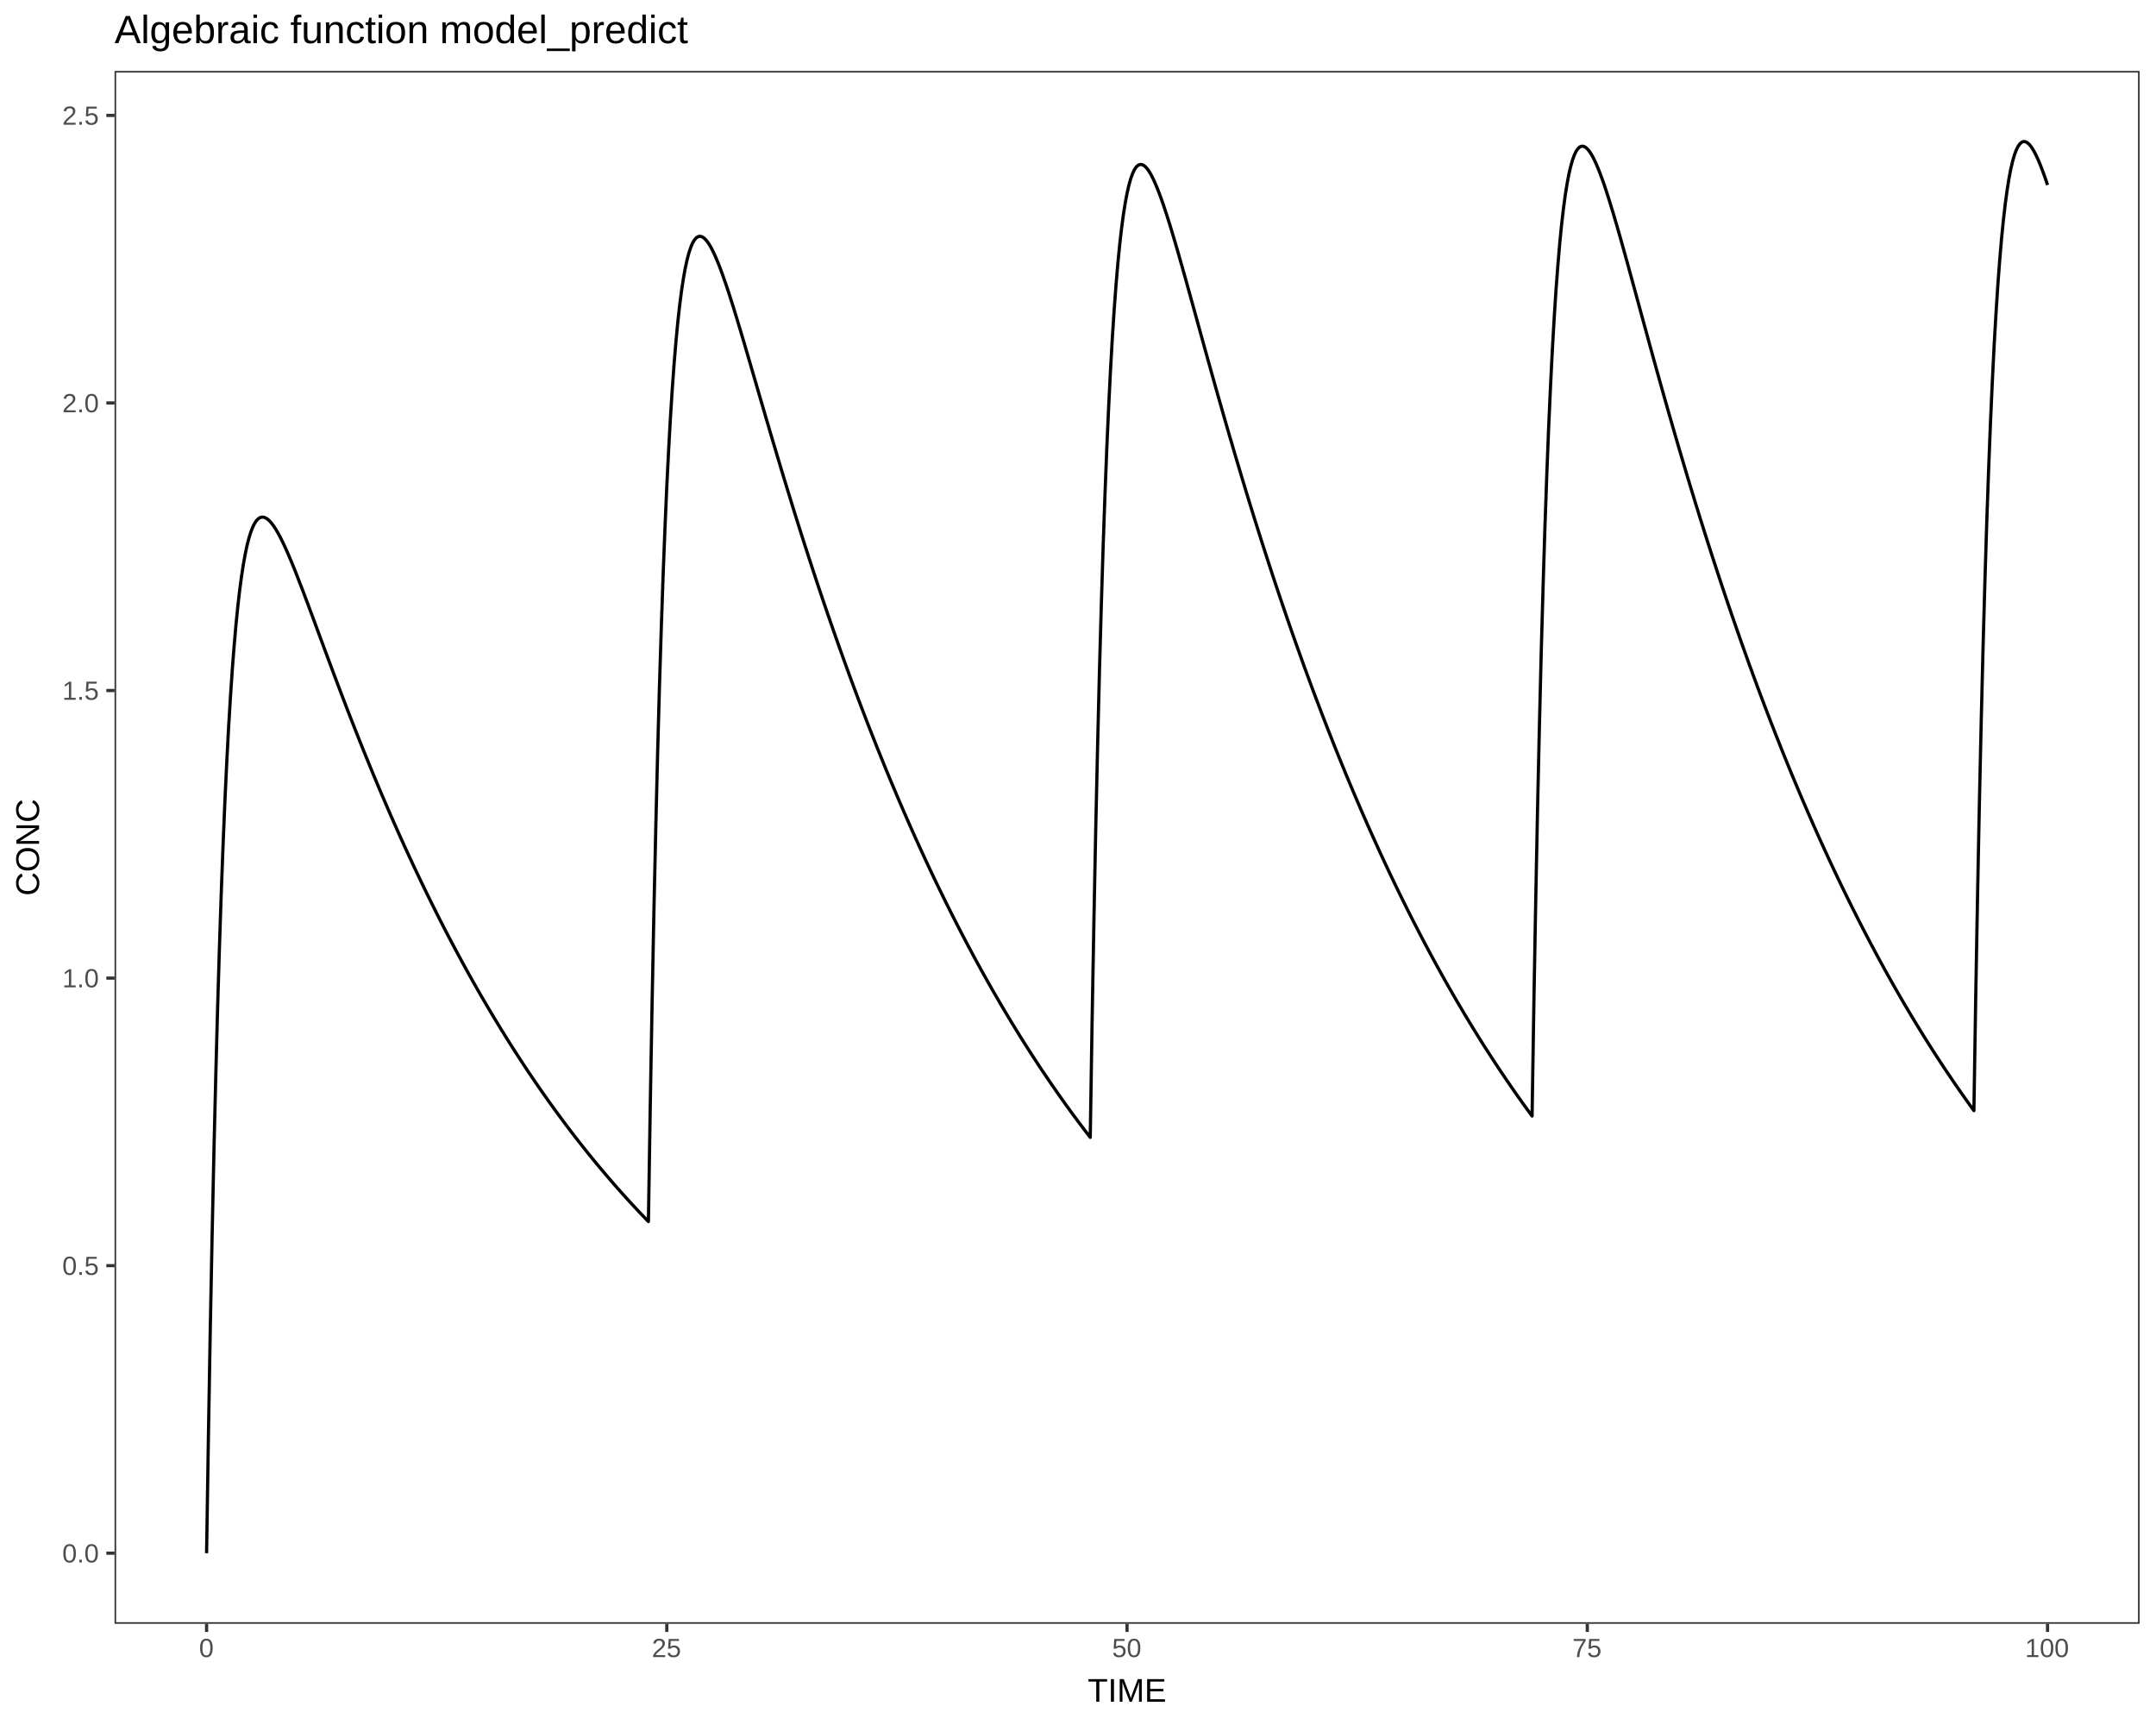
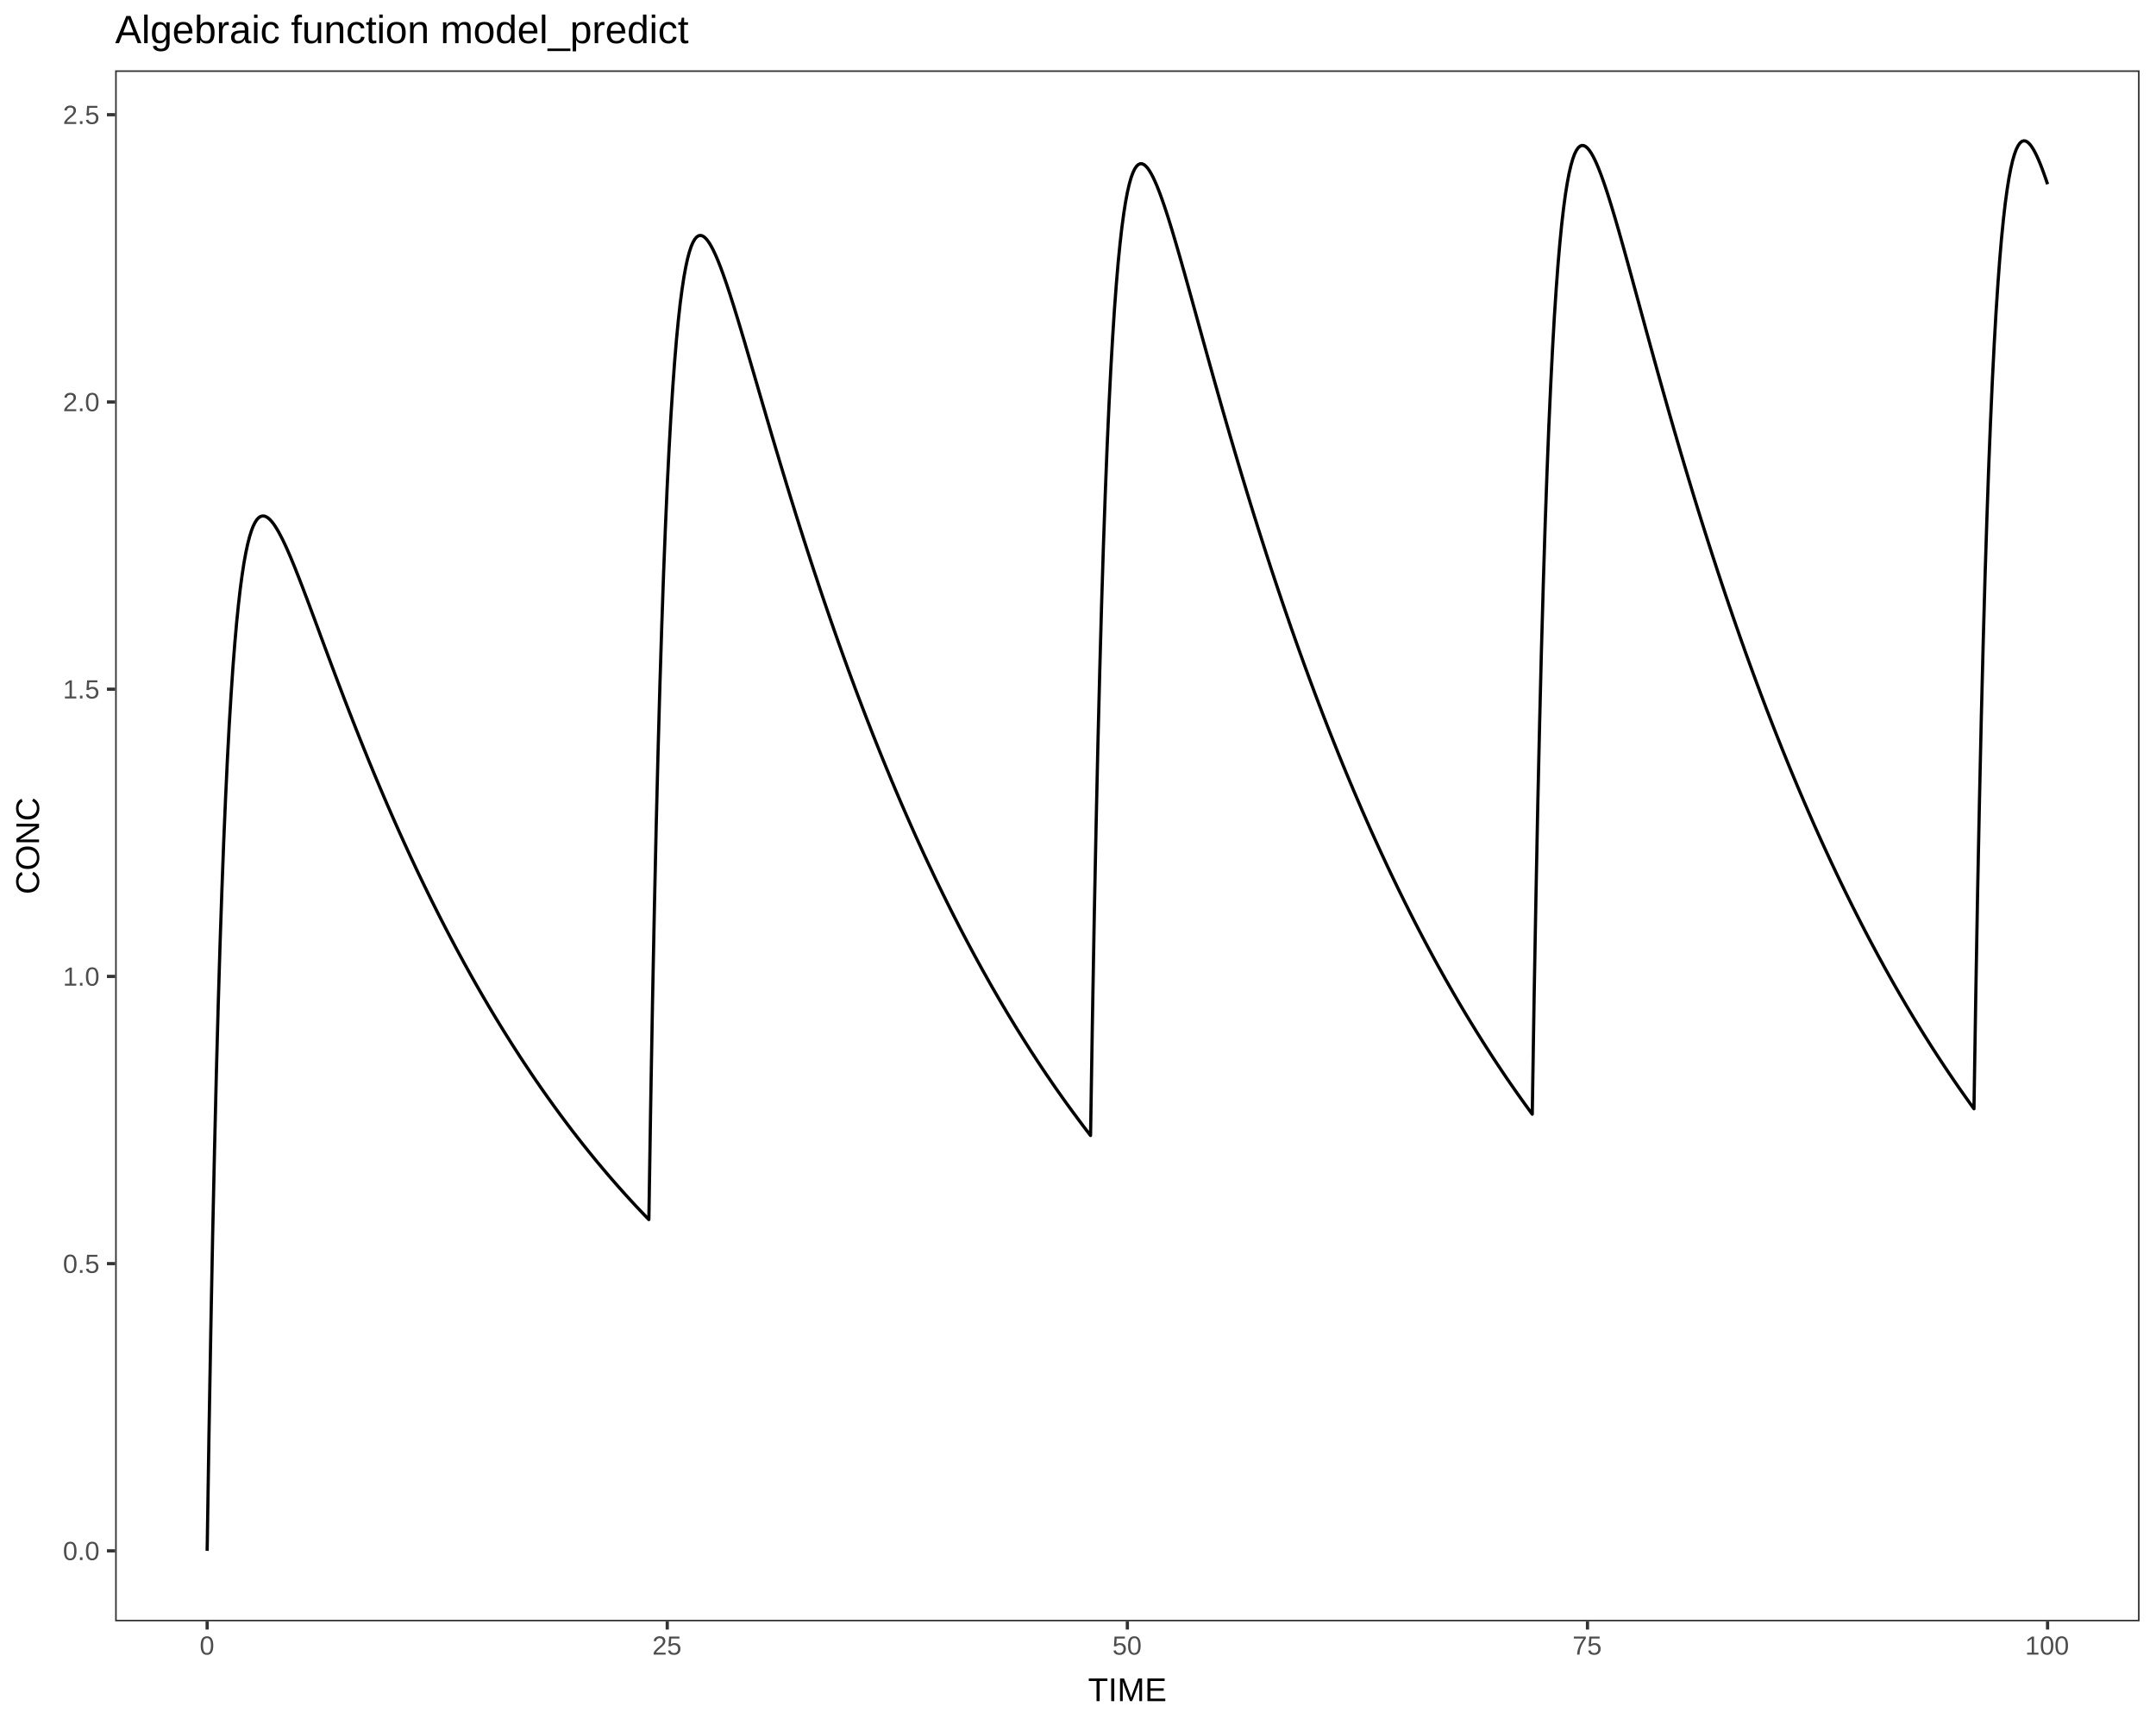
<svg xmlns="http://www.w3.org/2000/svg" viewBox="0 0 720.00 576.00">
  <defs>
    <style type="text/css">
    line, polyline, path, rect, circle {
      fill: none;
      stroke: #000000;
      stroke-linecap: round;
      stroke-linejoin: round;
      stroke-miterlimit: 10.00;
    }
  </style>
  </defs>
  <rect width="100%" height="100%" style="stroke: none; fill: #FFFFFF;" />
  <rect x="0.00" y="0.00" width="720.00" height="576.00" style="stroke-width: 1.07; stroke: #FFFFFF; fill: #FFFFFF;" />
  <defs>
-     <clipPath id="cpMzguMjQ1NHw3MTQuNTIxfDU0Mi4yMDN8MjMuNjk1NA==">
-       <rect x="38.25" y="23.70" width="676.28" height="518.51" />
+     <clipPath id="cpMzguNDQ4NXw3MTQuNTIxfDU0MS4zOTF8MjMuNDc2Nw==">
+       <rect x="38.45" y="23.48" width="676.07" height="517.91" />
    </clipPath>
  </defs>
-   <rect x="38.25" y="23.70" width="676.28" height="518.51" style="stroke-width: 1.07; stroke: none; fill: #FFFFFF;" clip-path="url(#cpMzguMjQ1NHw3MTQuNTIxfDU0Mi4yMDN8MjMuNjk1NA==)" />
-   <polyline points="68.99,518.63 69.60,479.59 70.21,444.48 70.83,412.93 71.44,384.61 72.06,359.20 72.67,336.43 73.29,316.04 73.90,297.80 74.52,281.51 75.13,266.99 75.75,254.06 76.36,242.57 76.98,232.38 77.59,223.37 78.21,215.42 78.82,208.44 79.44,202.32 80.05,196.99 80.67,192.37 81.28,188.39 81.90,184.99 82.51,182.11 83.13,179.70 83.74,177.72 84.36,176.12 84.97,174.86 85.58,173.92 86.20,173.26 86.81,172.85 87.43,172.68 88.04,172.70 88.66,172.92 89.27,173.29 89.89,173.82 90.50,174.48 91.12,175.26 91.73,176.15 92.35,177.14 92.96,178.21 93.58,179.36 94.19,180.58 94.81,181.86 95.42,183.19 96.04,184.57 96.65,186.00 97.27,187.46 97.88,188.95 98.50,190.48 99.11,192.03 99.72,193.60 100.34,195.19 100.95,196.79 101.57,198.41 102.18,200.04 102.80,201.68 103.41,203.32 104.03,204.98 104.64,206.63 105.26,208.29 105.87,209.95 106.49,211.62 107.10,213.28 107.72,214.94 108.33,216.60 108.95,218.25 109.56,219.91 110.18,221.56 110.79,223.20 111.41,224.84 112.02,226.47 112.64,228.10 113.25,229.73 113.87,231.34 114.48,232.95 115.09,234.56 115.71,236.16 116.32,237.75 116.94,239.33 117.55,240.90 118.17,242.47 118.78,244.03 119.40,245.59 120.01,247.13 120.63,248.67 121.24,250.20 121.86,251.72 122.47,253.23 123.09,254.74 123.70,256.24 124.32,257.73 124.93,259.21 125.55,260.68 126.16,262.15 126.78,263.61 127.39,265.06 128.01,266.50 128.62,267.93 129.24,269.36 129.85,270.78 130.46,272.19 131.08,273.59 131.69,274.98 132.31,276.37 132.92,277.75 133.54,279.12 134.15,280.48 134.77,281.84 135.38,283.19 136.00,284.53 136.61,285.86 137.23,287.19 137.84,288.51 138.46,289.82 139.07,291.12 139.69,292.42 140.30,293.71 140.92,294.99 141.53,296.26 142.15,297.53 142.76,298.79 143.38,300.04 143.99,301.28 144.61,302.52 145.22,303.75 145.83,304.98 146.45,306.20 147.06,307.41 147.68,308.61 148.29,309.81 148.91,311.00 149.52,312.18 150.14,313.36 150.75,314.52 151.37,315.69 151.98,316.84 152.60,317.99 153.21,319.14 153.83,320.27 154.44,321.40 155.06,322.53 155.67,323.65 156.29,324.76 156.90,325.86 157.52,326.96 158.13,328.05 158.75,329.14 159.36,330.22 159.97,331.29 160.59,332.36 161.20,333.42 161.82,334.47 162.43,335.52 163.05,336.57 163.66,337.60 164.28,338.64 164.89,339.66 165.51,340.68 166.12,341.70 166.74,342.70 167.35,343.71 167.97,344.70 168.58,345.69 169.20,346.68 169.81,347.66 170.43,348.63 171.04,349.60 171.66,350.57 172.27,351.52 172.89,352.48 173.50,353.42 174.12,354.36 174.73,355.30 175.34,356.23 175.96,357.16 176.57,358.08 177.19,358.99 177.80,359.90 178.42,360.80 179.03,361.70 179.65,362.60 180.26,363.49 180.88,364.37 181.49,365.25 182.11,366.12 182.72,366.99 183.34,367.86 183.95,368.72 184.57,369.57 185.18,370.42 185.80,371.26 186.41,372.10 187.03,372.94 187.64,373.77 188.26,374.59 188.87,375.42 189.49,376.23 190.10,377.04 190.71,377.85 191.33,378.65 191.94,379.45 192.56,380.24 193.17,381.03 193.79,381.82 194.40,382.59 195.02,383.37 195.63,384.14 196.25,384.91 196.86,385.67 197.48,386.43 198.09,387.18 198.71,387.93 199.32,388.67 199.94,389.41 200.55,390.15 201.17,390.88 201.78,391.61 202.40,392.33 203.01,393.05 203.63,393.77 204.24,394.48 204.85,395.19 205.47,395.89 206.08,396.59 206.70,397.29 207.31,397.98 207.93,398.67 208.54,399.35 209.16,400.03 209.77,400.70 210.39,401.38 211.00,402.04 211.62,402.71 212.23,403.37 212.85,404.03 213.46,404.68 214.08,405.33 214.69,405.97 215.31,406.62 215.92,407.25 216.54,407.89 217.15,369.47 217.77,334.99 218.38,304.07 219.00,276.37 219.61,251.57 220.22,229.41 220.84,209.63 221.45,192.00 222.07,176.32 222.68,162.39 223.30,150.06 223.91,139.16 224.53,129.56 225.14,121.14 225.76,113.78 226.37,107.37 226.99,101.83 227.60,97.07 228.22,93.02 228.83,89.61 229.45,86.77 230.06,84.44 230.68,82.59 231.29,81.16 231.91,80.11 232.52,79.41 233.14,79.01 233.75,78.89 234.37,79.02 234.98,79.38 235.59,79.94 236.21,80.68 236.82,81.58 237.44,82.63 238.05,83.81 238.67,85.11 239.28,86.51 239.90,88.01 240.51,89.59 241.13,91.25 241.74,92.97 242.36,94.74 242.97,96.57 243.59,98.45 244.20,100.36 244.82,102.31 245.43,104.29 246.05,106.30 246.66,108.33 247.28,110.37 247.89,112.44 248.51,114.51 249.12,116.60 249.74,118.70 250.35,120.80 250.96,122.91 251.58,125.02 252.19,127.13 252.81,129.24 253.42,131.35 254.04,133.46 254.65,135.57 255.27,137.67 255.88,139.77 256.50,141.87 257.11,143.96 257.73,146.04 258.34,148.11 258.96,150.18 259.57,152.24 260.19,154.29 260.80,156.34 261.42,158.37 262.03,160.40 262.65,162.41 263.26,164.42 263.88,166.42 264.49,168.41 265.10,170.39 265.72,172.36 266.33,174.32 266.95,176.27 267.56,178.21 268.18,180.14 268.79,182.06 269.41,183.97 270.02,185.87 270.64,187.76 271.25,189.64 271.87,191.51 272.48,193.37 273.10,195.22 273.71,197.06 274.33,198.88 274.94,200.70 275.56,202.51 276.17,204.31 276.79,206.10 277.40,207.88 278.02,209.65 278.63,211.40 279.25,213.15 279.86,214.89 280.47,216.62 281.09,218.34 281.70,220.05 282.32,221.75 282.93,223.44 283.55,225.12 284.16,226.80 284.78,228.46 285.39,230.11 286.01,231.75 286.62,233.39 287.24,235.01 287.85,236.63 288.47,238.24 289.08,239.83 289.70,241.42 290.31,243.00 290.93,244.57 291.54,246.13 292.16,247.69 292.77,249.23 293.39,250.76 294.00,252.29 294.62,253.81 295.23,255.32 295.84,256.82 296.46,258.31 297.07,259.79 297.69,261.27 298.30,262.73 298.92,264.19 299.53,265.64 300.15,267.08 300.76,268.52 301.38,269.94 301.99,271.36 302.61,272.77 303.22,274.17 303.84,275.56 304.45,276.95 305.07,278.32 305.68,279.69 306.30,281.05 306.91,282.41 307.53,283.75 308.14,285.09 308.76,286.42 309.37,287.75 309.99,289.06 310.60,290.37 311.21,291.67 311.83,292.96 312.44,294.25 313.06,295.53 313.67,296.80 314.29,298.06 314.90,299.32 315.52,300.57 316.13,301.81 316.75,303.05 317.36,304.28 317.98,305.50 318.59,306.71 319.21,307.92 319.82,309.12 320.44,310.31 321.05,311.50 321.67,312.68 322.28,313.85 322.90,315.02 323.51,316.18 324.13,317.33 324.74,318.48 325.35,319.62 325.97,320.76 326.58,321.88 327.20,323.00 327.81,324.12 328.43,325.23 329.04,326.33 329.66,327.43 330.27,328.51 330.89,329.60 331.50,330.68 332.12,331.75 332.73,332.81 333.35,333.87 333.96,334.92 334.58,335.97 335.19,337.01 335.81,338.05 336.42,339.07 337.04,340.10 337.65,341.11 338.27,342.13 338.88,343.13 339.50,344.13 340.11,345.13 340.72,346.12 341.34,347.10 341.95,348.08 342.57,349.05 343.18,350.01 343.80,350.97 344.41,351.93 345.03,352.88 345.64,353.82 346.26,354.76 346.87,355.70 347.49,356.63 348.10,357.55 348.72,358.47 349.33,359.38 349.95,360.29 350.56,361.19 351.18,362.09 351.79,362.98 352.41,363.86 353.02,364.75 353.64,365.62 354.25,366.50 354.87,367.36 355.48,368.22 356.09,369.08 356.71,369.93 357.32,370.78 357.94,371.62 358.55,372.46 359.17,373.29 359.78,374.12 360.40,374.95 361.01,375.76 361.63,376.58 362.24,377.39 362.86,378.19 363.47,378.99 364.09,379.79 364.70,341.53 365.32,307.21 365.93,276.45 366.55,248.90 367.16,224.26 367.78,202.26 368.39,182.63 369.01,165.16 369.62,149.63 370.24,135.85 370.85,123.67 371.46,112.92 372.08,103.48 372.69,95.20 373.31,87.98 373.92,81.72 374.54,76.33 375.15,71.72 375.77,67.81 376.38,64.54 377.00,61.84 377.61,59.66 378.23,57.95 378.84,56.66 379.46,55.75 380.07,55.18 380.69,54.93 381.30,54.94 381.92,55.21 382.53,55.70 383.15,56.40 383.76,57.27 384.38,58.31 384.99,59.49 385.60,60.81 386.22,62.23 386.83,63.77 387.45,65.39 388.06,67.10 388.68,68.89 389.29,70.73 389.91,72.64 390.52,74.59 391.14,76.60 391.75,78.63 392.37,80.71 392.98,82.81 393.60,84.94 394.21,87.09 394.83,89.26 395.44,91.44 396.06,93.64 396.67,95.84 397.29,98.06 397.90,100.28 398.52,102.50 399.13,104.73 399.75,106.96 400.36,109.18 400.97,111.41 401.59,113.63 402.20,115.85 402.82,118.07 403.43,120.28 404.05,122.48 404.66,124.68 405.28,126.87 405.89,129.06 406.51,131.24 407.12,133.40 407.74,135.56 408.35,137.71 408.97,139.85 409.58,141.99 410.20,144.11 410.81,146.22 411.43,148.32 412.04,150.42 412.66,152.50 413.27,154.57 413.89,156.63 414.50,158.68 415.12,160.72 415.73,162.75 416.34,164.77 416.96,166.78 417.57,168.78 418.19,170.76 418.80,172.74 419.42,174.71 420.03,176.66 420.65,178.60 421.26,180.54 421.88,182.46 422.49,184.37 423.11,186.28 423.72,188.17 424.34,190.05 424.95,191.92 425.57,193.78 426.18,195.63 426.80,197.47 427.41,199.29 428.03,201.11 428.64,202.92 429.26,204.72 429.87,206.51 430.48,208.28 431.10,210.05 431.71,211.81 432.33,213.56 432.94,215.29 433.56,217.02 434.17,218.74 434.79,220.45 435.40,222.15 436.02,223.84 436.63,225.52 437.25,227.19 437.86,228.85 438.48,230.50 439.09,232.14 439.71,233.77 440.32,235.39 440.94,237.01 441.55,238.61 442.17,240.21 442.78,241.79 443.40,243.37 444.01,244.94 444.63,246.50 445.24,248.05 445.85,249.59 446.47,251.12 447.08,252.65 447.70,254.16 448.31,255.67 448.93,257.17 449.54,258.66 450.16,260.14 450.77,261.61 451.39,263.08 452.00,264.53 452.62,265.98 453.23,267.42 453.85,268.85 454.46,270.28 455.08,271.69 455.69,273.10 456.31,274.50 456.92,275.89 457.54,277.27 458.15,278.65 458.77,280.01 459.38,281.37 460.00,282.73 460.61,284.07 461.22,285.41 461.84,286.73 462.45,288.06 463.07,289.37 463.68,290.68 464.30,291.98 464.91,293.27 465.53,294.55 466.14,295.83 466.76,297.10 467.37,298.36 467.99,299.61 468.60,300.86 469.22,302.10 469.83,303.34 470.45,304.56 471.06,305.78 471.68,307.00 472.29,308.20 472.91,309.40 473.52,310.59 474.14,311.78 474.75,312.96 475.37,314.13 475.98,315.30 476.59,316.45 477.21,317.61 477.82,318.75 478.44,319.89 479.05,321.02 479.67,322.15 480.28,323.27 480.90,324.38 481.51,325.49 482.13,326.59 482.74,327.68 483.36,328.77 483.97,329.85 484.59,330.93 485.20,332.00 485.82,333.06 486.43,334.12 487.05,335.17 487.66,336.22 488.28,337.26 488.89,338.29 489.51,339.32 490.12,340.34 490.73,341.35 491.35,342.36 491.96,343.37 492.58,344.37 493.19,345.36 493.81,346.35 494.42,347.33 495.04,348.31 495.65,349.28 496.27,350.24 496.88,351.20 497.50,352.15 498.11,353.10 498.73,354.05 499.34,354.98 499.96,355.92 500.57,356.84 501.19,357.77 501.80,358.68 502.42,359.59 503.03,360.50 503.65,361.40 504.26,362.30 504.88,363.19 505.49,364.07 506.10,364.95 506.72,365.83 507.33,366.70 507.95,367.57 508.56,368.43 509.18,369.28 509.79,370.13 510.41,370.98 511.02,371.82 511.64,372.66 512.25,334.44 512.87,300.16 513.48,269.44 514.10,241.93 514.71,217.34 515.33,195.37 515.94,175.78 516.56,158.35 517.17,142.85 517.79,129.12 518.40,116.98 519.02,106.27 519.63,96.86 520.25,88.62 520.86,81.44 521.47,75.22 522.09,69.86 522.70,65.28 523.32,61.41 523.93,58.18 524.55,55.52 525.16,53.38 525.78,51.70 526.39,50.45 527.01,49.57 527.62,49.04 528.24,48.81 528.85,48.87 529.47,49.17 530.08,49.70 530.70,50.42 531.31,51.33 531.93,52.40 532.54,53.62 533.16,54.97 533.77,56.43 534.39,58.00 535.00,59.66 535.62,61.40 536.23,63.21 536.84,65.09 537.46,67.03 538.07,69.02 538.69,71.05 539.30,73.12 539.92,75.23 540.53,77.36 541.15,79.52 541.76,81.70 542.38,83.90 542.99,86.11 543.61,88.34 544.22,90.58 544.84,92.82 545.45,95.07 546.07,97.32 546.68,99.58 547.30,101.84 547.91,104.09 548.53,106.35 549.14,108.60 549.76,110.85 550.37,113.09 550.98,115.33 551.60,117.57 552.21,119.79 552.83,122.01 553.44,124.22 554.06,126.43 554.67,128.62 555.29,130.81 555.90,132.99 556.52,135.16 557.13,137.31 557.75,139.46 558.36,141.60 558.98,143.73 559.59,145.85 560.21,147.96 560.82,150.06 561.44,152.14 562.05,154.22 562.67,156.28 563.28,158.34 563.90,160.38 564.51,162.42 565.13,164.44 565.74,166.45 566.35,168.45 566.97,170.44 567.58,172.42 568.20,174.39 568.81,176.35 569.43,178.29 570.04,180.23 570.66,182.16 571.27,184.07 571.89,185.97 572.50,187.87 573.12,189.75 573.73,191.62 574.35,193.48 574.96,195.34 575.58,197.18 576.19,199.01 576.81,200.83 577.42,202.64 578.04,204.44 578.65,206.23 579.27,208.01 579.88,209.77 580.50,211.53 581.11,213.28 581.72,215.02 582.34,216.75 582.95,218.47 583.57,220.18 584.18,221.88 584.80,223.57 585.41,225.25 586.03,226.93 586.64,228.59 587.26,230.24 587.87,231.88 588.49,233.52 589.10,235.14 589.72,236.76 590.33,238.36 590.95,239.96 591.56,241.55 592.18,243.13 592.79,244.70 593.41,246.26 594.02,247.81 594.64,249.35 595.25,250.89 595.86,252.41 596.48,253.93 597.09,255.44 597.71,256.94 598.32,258.43 598.94,259.91 599.55,261.38 600.17,262.85 600.78,264.31 601.40,265.76 602.01,267.20 602.63,268.63 603.24,270.05 603.86,271.47 604.47,272.88 605.09,274.28 605.70,275.67 606.32,277.06 606.93,278.43 607.55,279.80 608.16,281.16 608.78,282.52 609.39,283.86 610.01,285.20 610.62,286.53 611.23,287.85 611.85,289.17 612.46,290.47 613.08,291.77 613.69,293.07 614.31,294.35 614.92,295.63 615.54,296.90 616.15,298.16 616.77,299.42 617.38,300.67 618.00,301.91 618.61,303.15 619.23,304.37 619.84,305.59 620.46,306.81 621.07,308.02 621.69,309.22 622.30,310.41 622.92,311.60 623.53,312.77 624.15,313.95 624.76,315.11 625.38,316.27 625.99,317.43 626.60,318.57 627.22,319.71 627.83,320.85 628.45,321.97 629.06,323.09 629.68,324.21 630.29,325.32 630.91,326.42 631.52,327.51 632.14,328.60 632.75,329.68 633.37,330.76 633.98,331.83 634.60,332.90 635.21,333.95 635.83,335.01 636.44,336.05 637.06,337.09 637.67,338.13 638.29,339.16 638.90,340.18 639.52,341.20 640.13,342.21 640.75,343.21 641.36,344.21 641.97,345.21 642.59,346.19 643.20,347.18 643.82,348.15 644.43,349.13 645.05,350.09 645.66,351.05 646.28,352.01 646.89,352.96 647.51,353.90 648.12,354.84 648.74,355.77 649.35,356.70 649.97,357.62 650.58,358.54 651.20,359.45 651.81,360.36 652.43,361.26 653.04,362.16 653.66,363.05 654.27,363.94 654.89,364.82 655.50,365.69 656.11,366.57 656.73,367.43 657.34,368.29 657.96,369.15 658.57,370.00 659.19,370.85 659.80,332.64 660.42,298.37 661.03,267.66 661.65,240.16 662.26,215.58 662.88,193.62 663.49,174.04 664.11,156.62 664.72,141.14 665.34,127.41 665.95,115.28 666.57,104.58 667.18,95.18 667.80,86.95 668.41,79.78 669.03,73.57 669.64,68.22 670.26,63.65 670.87,59.79 671.48,56.56 672.10,53.91 672.71,51.78 673.33,50.11 673.94,48.87 674.56,48.00 675.17,47.48 675.79,47.26 676.40,47.33 677.02,47.64 677.63,48.17 678.25,48.91 678.86,49.83 679.48,50.91 680.09,52.13 680.71,53.49 681.32,54.96 681.94,56.53 682.55,58.20 683.17,59.95 683.78,61.77 " style="stroke-width: 1.07; stroke-linecap: butt;" clip-path="url(#cpMzguMjQ1NHw3MTQuNTIxfDU0Mi4yMDN8MjMuNjk1NA==)" />
-   <rect x="38.25" y="23.70" width="676.28" height="518.51" style="stroke-width: 1.07; stroke: #333333;" clip-path="url(#cpMzguMjQ1NHw3MTQuNTIxfDU0Mi4yMDN8MjMuNjk1NA==)" />
+   <rect x="38.45" y="23.48" width="676.07" height="517.91" style="stroke-width: 1.07; stroke: none; fill: #FFFFFF;" clip-path="url(#cpMzguNDQ4NXw3MTQuNTIxfDU0MS4zOTF8MjMuNDc2Nw==)" />
+   <polyline points="69.18,517.85 69.79,478.85 70.41,443.78 71.02,412.27 71.64,383.98 72.25,358.60 72.87,335.85 73.48,315.48 74.10,297.27 74.71,281.00 75.33,266.49 75.94,253.58 76.55,242.10 77.17,231.92 77.78,222.92 78.40,214.99 79.01,208.01 79.63,201.90 80.24,196.58 80.86,191.96 81.47,187.98 82.09,184.58 82.70,181.71 83.32,179.30 83.93,177.32 84.54,175.72 85.16,174.47 85.77,173.53 86.39,172.87 87.00,172.46 87.62,172.29 88.23,172.31 88.85,172.53 89.46,172.90 90.08,173.43 90.69,174.09 91.31,174.87 91.92,175.76 92.53,176.75 93.15,177.82 93.76,178.97 94.38,180.18 94.99,181.46 95.61,182.79 96.22,184.17 96.84,185.59 97.45,187.05 98.07,188.55 98.68,190.07 99.29,191.62 99.91,193.18 100.52,194.77 101.14,196.37 101.75,197.99 102.37,199.62 102.98,201.26 103.60,202.90 104.21,204.55 104.83,206.20 105.44,207.86 106.06,209.52 106.67,211.18 107.28,212.84 107.90,214.50 108.51,216.16 109.13,217.81 109.74,219.46 110.36,221.11 110.97,222.75 111.59,224.39 112.20,226.02 112.82,227.65 113.43,229.27 114.05,230.89 114.66,232.50 115.27,234.10 115.89,235.69 116.50,237.28 117.12,238.86 117.73,240.44 118.35,242.00 118.96,243.56 119.58,245.11 120.19,246.66 120.81,248.19 121.42,249.72 122.04,251.24 122.65,252.75 123.26,254.26 123.88,255.75 124.49,257.24 125.11,258.72 125.72,260.19 126.34,261.66 126.95,263.11 127.57,264.56 128.18,266.00 128.80,267.43 129.41,268.86 130.03,270.27 130.64,271.68 131.25,273.08 131.87,274.48 132.48,275.86 133.10,277.24 133.71,278.61 134.33,279.97 134.94,281.33 135.56,282.67 136.17,284.01 136.79,285.34 137.40,286.67 138.02,287.98 138.63,289.29 139.24,290.60 139.86,291.89 140.47,293.18 141.09,294.46 141.70,295.73 142.32,296.99 142.93,298.25 143.55,299.50 144.16,300.75 144.78,301.98 145.39,303.21 146.01,304.44 146.62,305.65 147.23,306.86 147.85,308.06 148.46,309.26 149.08,310.45 149.69,311.63 150.31,312.80 150.92,313.97 151.54,315.13 152.15,316.29 152.77,317.44 153.38,318.58 154.00,319.72 154.61,320.84 155.22,321.97 155.84,323.08 156.45,324.19 157.07,325.30 157.68,326.39 158.30,327.48 158.91,328.57 159.53,329.65 160.14,330.72 160.76,331.79 161.37,332.85 161.99,333.90 162.60,334.95 163.21,335.99 163.83,337.03 164.44,338.06 165.06,339.08 165.67,340.10 166.29,341.11 166.90,342.12 167.52,343.12 168.13,344.12 168.75,345.11 169.36,346.09 169.98,347.07 170.59,348.04 171.20,349.01 171.82,349.97 172.43,350.93 173.05,351.88 173.66,352.83 174.28,353.77 174.89,354.70 175.51,355.63 176.12,356.55 176.74,357.47 177.35,358.39 177.97,359.30 178.58,360.20 179.19,361.10 179.81,361.99 180.42,362.88 181.04,363.76 181.65,364.64 182.27,365.51 182.88,366.38 183.50,367.24 184.11,368.10 184.73,368.96 185.34,369.80 185.96,370.65 186.57,371.49 187.18,372.32 187.80,373.15 188.41,373.97 189.03,374.79 189.64,375.61 190.26,376.42 190.87,377.23 191.49,378.03 192.10,378.82 192.72,379.62 193.33,380.40 193.95,381.19 194.56,381.97 195.17,382.74 195.79,383.51 196.40,384.27 197.02,385.04 197.63,385.79 198.25,386.55 198.86,387.29 199.48,388.04 200.09,388.78 200.71,389.51 201.32,390.24 201.94,390.97 202.55,391.69 203.16,392.41 203.78,393.13 204.39,393.84 205.01,394.54 205.62,395.25 206.24,395.95 206.85,396.64 207.47,397.33 208.08,398.02 208.70,398.70 209.31,399.38 209.92,400.05 210.54,400.73 211.15,401.39 211.77,402.06 212.38,402.72 213.00,403.37 213.61,404.02 214.23,404.67 214.84,405.32 215.46,405.96 216.07,406.60 216.69,407.23 217.30,368.86 217.91,334.42 218.53,303.53 219.14,275.86 219.76,251.09 220.37,228.96 220.99,209.20 221.60,191.59 222.22,175.93 222.83,162.02 223.45,149.70 224.06,138.81 224.68,129.22 225.29,120.81 225.90,113.45 226.52,107.06 227.13,101.52 227.75,96.77 228.36,92.72 228.98,89.31 229.59,86.47 230.21,84.16 230.82,82.31 231.44,80.88 232.05,79.83 232.67,79.12 233.28,78.73 233.89,78.61 234.51,78.74 235.12,79.09 235.74,79.65 236.35,80.39 236.97,81.30 237.58,82.34 238.20,83.52 238.81,84.82 239.43,86.22 240.04,87.72 240.66,89.30 241.27,90.95 241.88,92.67 242.50,94.44 243.11,96.27 243.73,98.14 244.34,100.06 244.96,102.00 245.57,103.98 246.19,105.99 246.80,108.01 247.42,110.06 248.03,112.12 248.65,114.19 249.26,116.28 249.87,118.37 250.49,120.47 251.10,122.57 251.72,124.68 252.33,126.79 252.95,128.90 253.56,131.01 254.18,133.12 254.79,135.22 255.41,137.32 256.02,139.42 256.64,141.51 257.25,143.60 257.86,145.68 258.48,147.75 259.09,149.82 259.71,151.87 260.32,153.92 260.94,155.97 261.55,158.00 262.17,160.02 262.78,162.04 263.40,164.04 264.01,166.04 264.63,168.03 265.24,170.00 265.85,171.97 266.47,173.93 267.08,175.88 267.70,177.81 268.31,179.74 268.93,181.66 269.54,183.57 270.16,185.47 270.77,187.35 271.39,189.23 272.00,191.10 272.62,192.95 273.23,194.80 273.84,196.64 274.46,198.46 275.07,200.28 275.69,202.09 276.30,203.88 276.92,205.67 277.53,207.45 278.15,209.21 278.76,210.97 279.38,212.72 279.99,214.46 280.61,216.18 281.22,217.90 281.83,219.61 282.45,221.31 283.06,223.00 283.68,224.68 284.29,226.34 284.91,228.01 285.52,229.66 286.14,231.30 286.75,232.93 287.37,234.55 287.98,236.17 288.60,237.77 289.21,239.37 289.82,240.95 290.44,242.53 291.05,244.10 291.67,245.66 292.28,247.21 292.90,248.75 293.51,250.28 294.13,251.81 294.74,253.33 295.36,254.83 295.97,256.33 296.59,257.82 297.20,259.30 297.81,260.78 298.43,262.24 299.04,263.70 299.66,265.14 300.27,266.58 300.89,268.02 301.50,269.44 302.12,270.86 302.73,272.26 303.35,273.66 303.96,275.05 304.58,276.44 305.19,277.81 305.80,279.18 306.42,280.54 307.03,281.89 307.65,283.24 308.26,284.57 308.88,285.90 309.49,287.22 310.11,288.54 310.72,289.84 311.34,291.14 311.95,292.44 312.56,293.72 313.18,295.00 313.79,296.27 314.41,297.53 315.02,298.78 315.64,300.03 316.25,301.27 316.87,302.51 317.48,303.74 318.10,304.96 318.71,306.17 319.33,307.37 319.94,308.57 320.55,309.77 321.17,310.95 321.78,312.13 322.40,313.30 323.01,314.47 323.63,315.63 324.24,316.78 324.86,317.93 325.47,319.06 326.09,320.20 326.70,321.32 327.32,322.44 327.93,323.56 328.54,324.66 329.16,325.76 329.77,326.86 330.39,327.95 331.00,329.03 331.62,330.11 332.23,331.17 332.85,332.24 333.46,333.30 334.08,334.35 334.69,335.39 335.31,336.43 335.92,337.47 336.53,338.49 337.15,339.52 337.76,340.53 338.38,341.54 338.99,342.55 339.61,343.55 340.22,344.54 340.84,345.53 341.45,346.51 342.07,347.49 342.68,348.46 343.30,349.42 343.91,350.38 344.52,351.34 345.14,352.28 345.75,353.23 346.37,354.17 346.98,355.10 347.60,356.03 348.21,356.95 348.83,357.86 349.44,358.78 350.06,359.68 350.67,360.58 351.29,361.48 351.90,362.37 352.51,363.26 353.13,364.14 353.74,365.01 354.36,365.88 354.97,366.75 355.59,367.61 356.20,368.47 356.82,369.32 357.43,370.16 358.05,371.01 358.66,371.84 359.28,372.67 359.89,373.50 360.50,374.32 361.12,375.14 361.73,375.96 362.35,376.76 362.96,377.57 363.58,378.37 364.19,379.16 364.81,340.95 365.42,306.67 366.04,275.94 366.65,248.42 367.27,223.82 367.88,201.84 368.49,182.23 369.11,164.78 369.72,149.26 370.34,135.51 370.95,123.34 371.57,112.60 372.18,103.17 372.80,94.90 373.41,87.69 374.03,81.44 374.64,76.05 375.26,71.44 375.87,67.54 376.48,64.27 377.10,61.58 377.71,59.40 378.33,57.69 378.94,56.41 379.56,55.50 380.17,54.93 380.79,54.67 381.40,54.69 382.02,54.96 382.63,55.45 383.25,56.14 383.86,57.01 384.47,58.05 385.09,59.23 385.70,60.54 386.32,61.97 386.93,63.50 387.55,65.13 388.16,66.84 388.78,68.62 389.39,70.46 390.01,72.36 390.62,74.32 391.24,76.32 391.85,78.35 392.46,80.42 393.08,82.52 393.69,84.65 394.31,86.80 394.92,88.96 395.54,91.14 396.15,93.34 396.77,95.54 397.38,97.75 398.00,99.97 398.61,102.19 399.23,104.42 399.84,106.64 400.45,108.87 401.07,111.09 401.68,113.31 402.30,115.53 402.91,117.74 403.53,119.95 404.14,122.15 404.76,124.35 405.37,126.54 405.99,128.72 406.60,130.89 407.22,133.06 407.83,135.22 408.44,137.36 409.06,139.50 409.67,141.63 410.29,143.75 410.90,145.86 411.52,147.96 412.13,150.05 412.75,152.13 413.36,154.20 413.98,156.26 414.59,158.31 415.21,160.35 415.82,162.37 416.43,164.39 417.05,166.40 417.66,168.39 418.28,170.38 418.89,172.35 419.51,174.31 420.12,176.27 420.74,178.21 421.35,180.14 421.97,182.06 422.58,183.97 423.19,185.87 423.81,187.76 424.42,189.64 425.04,191.51 425.65,193.36 426.27,195.21 426.88,197.05 427.50,198.87 428.11,200.69 428.73,202.50 429.34,204.29 429.96,206.08 430.57,207.85 431.18,209.62 431.80,211.37 432.41,213.12 433.03,214.86 433.64,216.58 434.26,218.30 434.87,220.00 435.49,221.70 436.10,223.39 436.72,225.07 437.33,226.73 437.95,228.39 438.56,230.04 439.17,231.68 439.79,233.31 440.40,234.93 441.02,236.54 441.63,238.15 442.25,239.74 442.86,241.32 443.48,242.90 444.09,244.47 444.71,246.02 445.32,247.57 445.94,249.11 446.55,250.64 447.16,252.17 447.78,253.68 448.39,255.19 449.01,256.68 449.62,258.17 450.24,259.65 450.85,261.12 451.47,262.58 452.08,264.04 452.70,265.48 453.31,266.92 453.93,268.35 454.54,269.77 455.15,271.19 455.77,272.59 456.38,273.99 457.00,275.38 457.61,276.76 458.23,278.14 458.84,279.50 459.46,280.86 460.07,282.21 460.69,283.55 461.30,284.89 461.92,286.21 462.53,287.53 463.14,288.85 463.76,290.15 464.37,291.45 464.99,292.74 465.60,294.02 466.22,295.30 466.83,296.57 467.45,297.83 468.06,299.08 468.68,300.33 469.29,301.57 469.91,302.80 470.52,304.02 471.13,305.24 471.75,306.45 472.36,307.66 472.98,308.86 473.59,310.05 474.21,311.23 474.82,312.41 475.44,313.58 476.05,314.74 476.67,315.90 477.28,317.05 477.90,318.19 478.51,319.33 479.12,320.46 479.74,321.59 480.35,322.71 480.97,323.82 481.58,324.92 482.20,326.02 482.81,327.12 483.43,328.20 484.04,329.28 484.66,330.36 485.27,331.43 485.89,332.49 486.50,333.54 487.11,334.60 487.73,335.64 488.34,336.68 488.96,337.71 489.57,338.74 490.19,339.76 490.80,340.77 491.42,341.78 492.03,342.78 492.65,343.78 493.26,344.77 493.88,345.76 494.49,346.74 495.10,347.71 495.72,348.68 496.33,349.65 496.95,350.61 497.56,351.56 498.18,352.51 498.79,353.45 499.41,354.39 500.02,355.32 500.64,356.24 501.25,357.16 501.87,358.08 502.48,358.99 503.09,359.90 503.71,360.80 504.32,361.69 504.94,362.58 505.55,363.46 506.17,364.34 506.78,365.22 507.40,366.09 508.01,366.95 508.63,367.81 509.24,368.67 509.86,369.52 510.47,370.36 511.08,371.20 511.70,372.04 512.31,333.87 512.93,299.63 513.54,268.94 514.16,241.46 514.77,216.89 515.39,194.95 516.00,175.39 516.62,157.97 517.23,142.50 517.85,128.78 518.46,116.65 519.07,105.95 519.69,96.55 520.30,88.32 520.92,81.15 521.53,74.94 522.15,69.59 522.76,65.02 523.38,61.15 523.99,57.92 524.61,55.26 525.22,53.12 525.83,51.45 526.45,50.20 527.06,49.32 527.68,48.79 528.29,48.57 528.91,48.62 529.52,48.92 530.14,49.45 530.75,50.17 531.37,51.08 531.98,52.15 532.60,53.37 533.21,54.71 533.82,56.17 534.44,57.74 535.05,59.40 535.67,61.14 536.28,62.95 536.90,64.83 537.51,66.76 538.13,68.75 538.74,70.78 539.36,72.85 539.97,74.95 540.59,77.08 541.20,79.24 541.81,81.41 542.43,83.61 543.04,85.82 543.66,88.05 544.27,90.28 544.89,92.52 545.50,94.77 546.12,97.02 546.73,99.27 547.35,101.53 547.96,103.78 548.58,106.04 549.19,108.28 549.80,110.53 550.42,112.77 551.03,115.01 551.65,117.24 552.26,119.46 552.88,121.68 553.49,123.89 554.11,126.09 554.72,128.28 555.34,130.47 555.95,132.64 556.57,134.81 557.18,136.97 557.79,139.11 558.41,141.25 559.02,143.38 559.64,145.49 560.25,147.60 560.87,149.69 561.48,151.78 562.10,153.85 562.71,155.91 563.33,157.97 563.94,160.01 564.56,162.04 565.17,164.06 565.78,166.07 566.40,168.07 567.01,170.06 567.63,172.03 568.24,174.00 568.86,175.95 569.47,177.90 570.09,179.83 570.70,181.76 571.32,183.67 571.93,185.57 572.55,187.46 573.16,189.34 573.77,191.21 574.39,193.07 575.00,194.92 575.62,196.76 576.23,198.59 576.85,200.41 577.46,202.21 578.08,204.01 578.69,205.80 579.31,207.58 579.92,209.34 580.54,211.10 581.15,212.85 581.76,214.58 582.38,216.31 582.99,218.03 583.61,219.74 584.22,221.44 584.84,223.13 585.45,224.80 586.07,226.47 586.68,228.13 587.30,229.78 587.91,231.43 588.53,233.06 589.14,234.68 589.75,236.29 590.37,237.90 590.98,239.49 591.60,241.08 592.21,242.66 592.83,244.22 593.44,245.78 594.06,247.33 594.67,248.87 595.29,250.41 595.90,251.93 596.52,253.45 597.13,254.95 597.74,256.45 598.36,257.94 598.97,259.42 599.59,260.89 600.20,262.36 600.82,263.81 601.43,265.26 602.05,266.70 602.66,268.13 603.28,269.55 603.89,270.97 604.51,272.37 605.12,273.77 605.73,275.16 606.35,276.55 606.96,277.92 607.58,279.29 608.19,280.65 608.81,282.00 609.42,283.34 610.04,284.68 610.65,286.01 611.27,287.33 611.88,288.64 612.50,289.95 613.11,291.25 613.72,292.54 614.34,293.82 614.95,295.10 615.57,296.37 616.18,297.63 616.80,298.89 617.41,300.13 618.03,301.37 618.64,302.61 619.26,303.83 619.87,305.05 620.49,306.27 621.10,307.47 621.71,308.67 622.33,309.86 622.94,311.05 623.56,312.23 624.17,313.40 624.79,314.56 625.40,315.72 626.02,316.87 626.63,318.02 627.25,319.16 627.86,320.29 628.48,321.41 629.09,322.53 629.70,323.65 630.32,324.75 630.93,325.85 631.55,326.95 632.16,328.03 632.78,329.12 633.39,330.19 634.01,331.26 634.62,332.32 635.24,333.38 635.85,334.43 636.46,335.48 637.08,336.52 637.69,337.55 638.31,338.58 638.92,339.60 639.54,340.61 640.15,341.62 640.77,342.63 641.38,343.63 642.00,344.62 642.61,345.61 643.23,346.59 643.84,347.56 644.45,348.53 645.07,349.50 645.68,350.46 646.30,351.41 646.91,352.36 647.53,353.30 648.14,354.24 648.76,355.17 649.37,356.10 649.99,357.02 650.60,357.94 651.22,358.85 651.83,359.75 652.44,360.66 653.06,361.55 653.67,362.44 654.29,363.33 654.90,364.21 655.52,365.08 656.13,365.95 656.75,366.82 657.36,367.68 657.98,368.54 658.59,369.39 659.21,370.23 659.82,332.07 660.43,297.84 661.05,267.16 661.66,239.70 662.28,215.14 662.89,193.21 663.51,173.65 664.12,156.25 664.74,140.78 665.35,127.07 665.97,114.95 666.58,104.27 667.20,94.88 667.81,86.66 668.42,79.50 669.04,73.29 669.65,67.95 670.27,63.39 670.88,59.53 671.50,56.31 672.11,53.66 672.73,51.53 673.34,49.86 673.96,48.62 674.57,47.76 675.19,47.23 675.80,47.02 676.41,47.08 677.03,47.39 677.64,47.93 678.26,48.66 678.87,49.58 679.49,50.66 680.10,51.88 680.72,53.23 681.33,54.70 681.95,56.28 682.56,57.94 683.18,59.69 683.79,61.51 " style="stroke-width: 1.07; stroke-linecap: butt;" clip-path="url(#cpMzguNDQ4NXw3MTQuNTIxfDU0MS4zOTF8MjMuNDc2Nw==)" />
+   <rect x="38.45" y="23.48" width="676.07" height="517.91" style="stroke-width: 1.07; stroke: #333333;" clip-path="url(#cpMzguNDQ4NXw3MTQuNTIxfDU0MS4zOTF8MjMuNDc2Nw==)" />
  <defs>
    <clipPath id="cpMHw3MjB8NTc2fDA=">
      <rect x="0.00" y="0.00" width="720.00" height="576.00" />
    </clipPath>
  </defs>
  <g clip-path="url(#cpMHw3MjB8NTc2fDA=)">
-     <text x="20.80" y="521.73" style="font-size: 8.80px; fill: #4D4D4D; font-family: Liberation Sans;" textLength="12.51px" lengthAdjust="spacingAndGlyphs">0.0</text>
+     <text x="21.01" y="520.94" style="font-size: 8.80px; fill: #4D4D4D; font-family: Liberation Sans;" textLength="12.51px" lengthAdjust="spacingAndGlyphs">0.0</text>
  </g>
  <g clip-path="url(#cpMHw3MjB8NTc2fDA=)">
-     <text x="20.80" y="425.71" style="font-size: 8.80px; fill: #4D4D4D; font-family: Liberation Sans;" textLength="12.51px" lengthAdjust="spacingAndGlyphs">0.5</text>
+     <text x="21.01" y="425.04" style="font-size: 8.80px; fill: #4D4D4D; font-family: Liberation Sans;" textLength="12.51px" lengthAdjust="spacingAndGlyphs">0.5</text>
  </g>
  <g clip-path="url(#cpMHw3MjB8NTc2fDA=)">
-     <text x="20.80" y="329.69" style="font-size: 8.80px; fill: #4D4D4D; font-family: Liberation Sans;" textLength="12.51px" lengthAdjust="spacingAndGlyphs">1.0</text>
+     <text x="21.01" y="329.13" style="font-size: 8.80px; fill: #4D4D4D; font-family: Liberation Sans;" textLength="12.51px" lengthAdjust="spacingAndGlyphs">1.0</text>
  </g>
  <g clip-path="url(#cpMHw3MjB8NTc2fDA=)">
-     <text x="20.80" y="233.67" style="font-size: 8.80px; fill: #4D4D4D; font-family: Liberation Sans;" textLength="12.51px" lengthAdjust="spacingAndGlyphs">1.5</text>
+     <text x="21.01" y="233.22" style="font-size: 8.80px; fill: #4D4D4D; font-family: Liberation Sans;" textLength="12.51px" lengthAdjust="spacingAndGlyphs">1.5</text>
  </g>
  <g clip-path="url(#cpMHw3MjB8NTc2fDA=)">
-     <text x="20.80" y="137.66" style="font-size: 8.80px; fill: #4D4D4D; font-family: Liberation Sans;" textLength="12.51px" lengthAdjust="spacingAndGlyphs">2.0</text>
+     <text x="21.01" y="137.31" style="font-size: 8.80px; fill: #4D4D4D; font-family: Liberation Sans;" textLength="12.51px" lengthAdjust="spacingAndGlyphs">2.0</text>
  </g>
  <g clip-path="url(#cpMHw3MjB8NTc2fDA=)">
-     <text x="20.80" y="41.64" style="font-size: 8.80px; fill: #4D4D4D; font-family: Liberation Sans;" textLength="12.51px" lengthAdjust="spacingAndGlyphs">2.5</text>
+     <text x="21.01" y="41.40" style="font-size: 8.80px; fill: #4D4D4D; font-family: Liberation Sans;" textLength="12.51px" lengthAdjust="spacingAndGlyphs">2.5</text>
  </g>
-   <polyline points="35.51,518.63 38.25,518.63 " style="stroke-width: 1.07; stroke: #333333; stroke-linecap: butt;" clip-path="url(#cpMHw3MjB8NTc2fDA=)" />
-   <polyline points="35.51,422.62 38.25,422.62 " style="stroke-width: 1.07; stroke: #333333; stroke-linecap: butt;" clip-path="url(#cpMHw3MjB8NTc2fDA=)" />
-   <polyline points="35.51,326.60 38.25,326.60 " style="stroke-width: 1.07; stroke: #333333; stroke-linecap: butt;" clip-path="url(#cpMHw3MjB8NTc2fDA=)" />
-   <polyline points="35.51,230.58 38.25,230.58 " style="stroke-width: 1.07; stroke: #333333; stroke-linecap: butt;" clip-path="url(#cpMHw3MjB8NTc2fDA=)" />
-   <polyline points="35.51,134.56 38.25,134.56 " style="stroke-width: 1.07; stroke: #333333; stroke-linecap: butt;" clip-path="url(#cpMHw3MjB8NTc2fDA=)" />
-   <polyline points="35.51,38.54 38.25,38.54 " style="stroke-width: 1.07; stroke: #333333; stroke-linecap: butt;" clip-path="url(#cpMHw3MjB8NTc2fDA=)" />
-   <polyline points="68.99,544.94 68.99,542.20 " style="stroke-width: 1.07; stroke: #333333; stroke-linecap: butt;" clip-path="url(#cpMHw3MjB8NTc2fDA=)" />
-   <polyline points="222.68,544.94 222.68,542.20 " style="stroke-width: 1.07; stroke: #333333; stroke-linecap: butt;" clip-path="url(#cpMHw3MjB8NTc2fDA=)" />
-   <polyline points="376.38,544.94 376.38,542.20 " style="stroke-width: 1.07; stroke: #333333; stroke-linecap: butt;" clip-path="url(#cpMHw3MjB8NTc2fDA=)" />
-   <polyline points="530.08,544.94 530.08,542.20 " style="stroke-width: 1.07; stroke: #333333; stroke-linecap: butt;" clip-path="url(#cpMHw3MjB8NTc2fDA=)" />
-   <polyline points="683.78,544.94 683.78,542.20 " style="stroke-width: 1.07; stroke: #333333; stroke-linecap: butt;" clip-path="url(#cpMHw3MjB8NTc2fDA=)" />
+   <polyline points="35.71,517.85 38.45,517.85 " style="stroke-width: 1.07; stroke: #333333; stroke-linecap: butt;" clip-path="url(#cpMHw3MjB8NTc2fDA=)" />
+   <polyline points="35.71,421.94 38.45,421.94 " style="stroke-width: 1.07; stroke: #333333; stroke-linecap: butt;" clip-path="url(#cpMHw3MjB8NTc2fDA=)" />
+   <polyline points="35.71,326.03 38.45,326.03 " style="stroke-width: 1.07; stroke: #333333; stroke-linecap: butt;" clip-path="url(#cpMHw3MjB8NTc2fDA=)" />
+   <polyline points="35.71,230.13 38.45,230.13 " style="stroke-width: 1.07; stroke: #333333; stroke-linecap: butt;" clip-path="url(#cpMHw3MjB8NTc2fDA=)" />
+   <polyline points="35.71,134.22 38.45,134.22 " style="stroke-width: 1.07; stroke: #333333; stroke-linecap: butt;" clip-path="url(#cpMHw3MjB8NTc2fDA=)" />
+   <polyline points="35.71,38.31 38.45,38.31 " style="stroke-width: 1.07; stroke: #333333; stroke-linecap: butt;" clip-path="url(#cpMHw3MjB8NTc2fDA=)" />
+   <polyline points="69.18,544.13 69.18,541.39 " style="stroke-width: 1.07; stroke: #333333; stroke-linecap: butt;" clip-path="url(#cpMHw3MjB8NTc2fDA=)" />
+   <polyline points="222.83,544.13 222.83,541.39 " style="stroke-width: 1.07; stroke: #333333; stroke-linecap: butt;" clip-path="url(#cpMHw3MjB8NTc2fDA=)" />
+   <polyline points="376.48,544.13 376.48,541.39 " style="stroke-width: 1.07; stroke: #333333; stroke-linecap: butt;" clip-path="url(#cpMHw3MjB8NTc2fDA=)" />
+   <polyline points="530.14,544.13 530.14,541.39 " style="stroke-width: 1.07; stroke: #333333; stroke-linecap: butt;" clip-path="url(#cpMHw3MjB8NTc2fDA=)" />
+   <polyline points="683.79,544.13 683.79,541.39 " style="stroke-width: 1.07; stroke: #333333; stroke-linecap: butt;" clip-path="url(#cpMHw3MjB8NTc2fDA=)" />
  <g clip-path="url(#cpMHw3MjB8NTc2fDA=)">
-     <text x="66.48" y="553.32" style="font-size: 8.80px; fill: #4D4D4D; font-family: Liberation Sans;" textLength="5.01px" lengthAdjust="spacingAndGlyphs">0</text>
+     <text x="66.68" y="552.51" style="font-size: 8.80px; fill: #4D4D4D; font-family: Liberation Sans;" textLength="5.01px" lengthAdjust="spacingAndGlyphs">0</text>
  </g>
  <g clip-path="url(#cpMHw3MjB8NTc2fDA=)">
-     <text x="217.68" y="553.32" style="font-size: 8.80px; fill: #4D4D4D; font-family: Liberation Sans;" textLength="10.01px" lengthAdjust="spacingAndGlyphs">25</text>
+     <text x="217.83" y="552.51" style="font-size: 8.80px; fill: #4D4D4D; font-family: Liberation Sans;" textLength="10.01px" lengthAdjust="spacingAndGlyphs">25</text>
  </g>
  <g clip-path="url(#cpMHw3MjB8NTc2fDA=)">
-     <text x="371.38" y="553.32" style="font-size: 8.80px; fill: #4D4D4D; font-family: Liberation Sans;" textLength="10.01px" lengthAdjust="spacingAndGlyphs">50</text>
+     <text x="371.48" y="552.51" style="font-size: 8.80px; fill: #4D4D4D; font-family: Liberation Sans;" textLength="10.01px" lengthAdjust="spacingAndGlyphs">50</text>
  </g>
  <g clip-path="url(#cpMHw3MjB8NTc2fDA=)">
-     <text x="525.08" y="553.32" style="font-size: 8.80px; fill: #4D4D4D; font-family: Liberation Sans;" textLength="10.01px" lengthAdjust="spacingAndGlyphs">75</text>
+     <text x="525.13" y="552.51" style="font-size: 8.80px; fill: #4D4D4D; font-family: Liberation Sans;" textLength="10.01px" lengthAdjust="spacingAndGlyphs">75</text>
  </g>
  <g clip-path="url(#cpMHw3MjB8NTc2fDA=)">
-     <text x="676.27" y="553.32" style="font-size: 8.80px; fill: #4D4D4D; font-family: Liberation Sans;" textLength="15.02px" lengthAdjust="spacingAndGlyphs">100</text>
+     <text x="676.28" y="552.51" style="font-size: 8.80px; fill: #4D4D4D; font-family: Liberation Sans;" textLength="15.02px" lengthAdjust="spacingAndGlyphs">100</text>
  </g>
  <g clip-path="url(#cpMHw3MjB8NTc2fDA=)">
-     <text x="363.25" y="568.24" style="font-size: 11.00px; font-family: Liberation Sans;" textLength="26.28px" lengthAdjust="spacingAndGlyphs">TIME</text>
+     <text x="363.35" y="568.04" style="font-size: 11.00px; font-family: Liberation Sans;" textLength="26.28px" lengthAdjust="spacingAndGlyphs">TIME</text>
  </g>
  <g clip-path="url(#cpMHw3MjB8NTc2fDA=)">
-     <text transform="translate(13.04,299.14) rotate(-90)" style="font-size: 11.00px; font-family: Liberation Sans;" textLength="32.39px" lengthAdjust="spacingAndGlyphs">CONC</text>
+     <text transform="translate(13.04,298.63) rotate(-90)" style="font-size: 11.00px; font-family: Liberation Sans;" textLength="32.39px" lengthAdjust="spacingAndGlyphs">CONC</text>
  </g>
  <g clip-path="url(#cpMHw3MjB8NTc2fDA=)">
-     <text x="38.25" y="14.42" style="font-size: 13.20px; font-family: Liberation Sans;" textLength="188.61px" lengthAdjust="spacingAndGlyphs">Algebraic function model_predict</text>
+     <text x="38.45" y="14.42" style="font-size: 13.20px; font-family: Liberation Sans;" textLength="188.61px" lengthAdjust="spacingAndGlyphs">Algebraic function model_predict</text>
  </g>
</svg>
